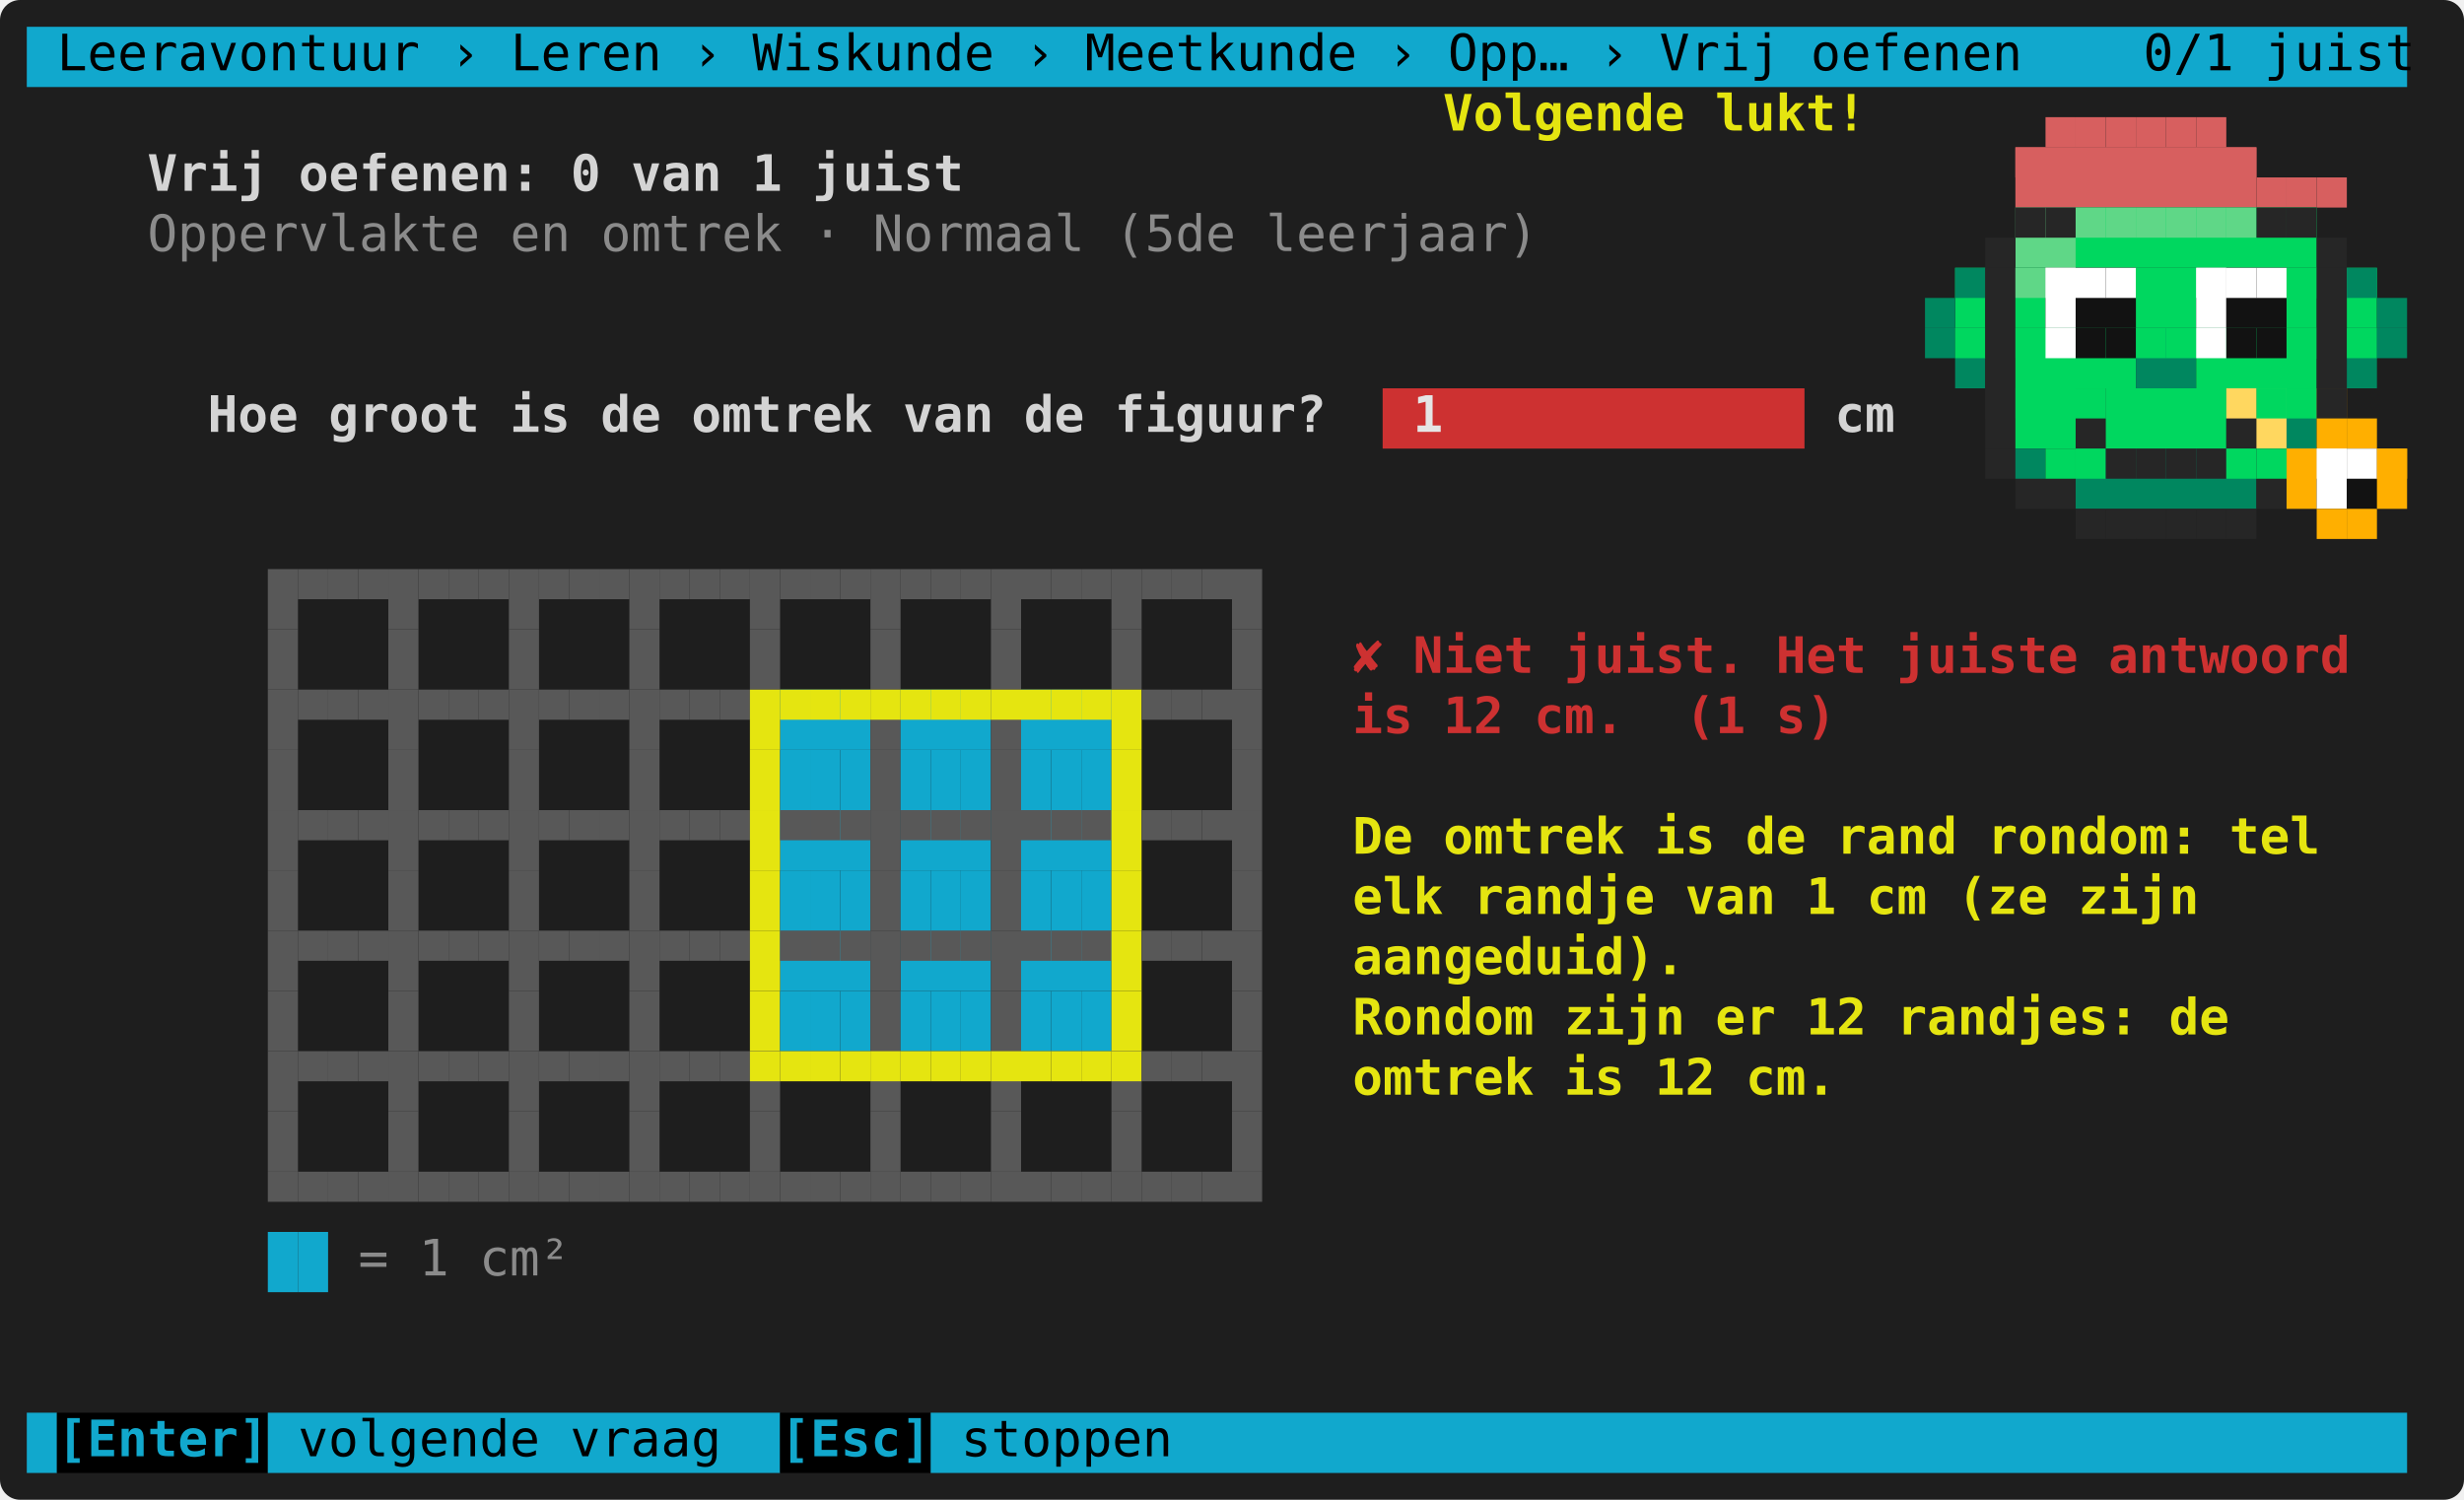
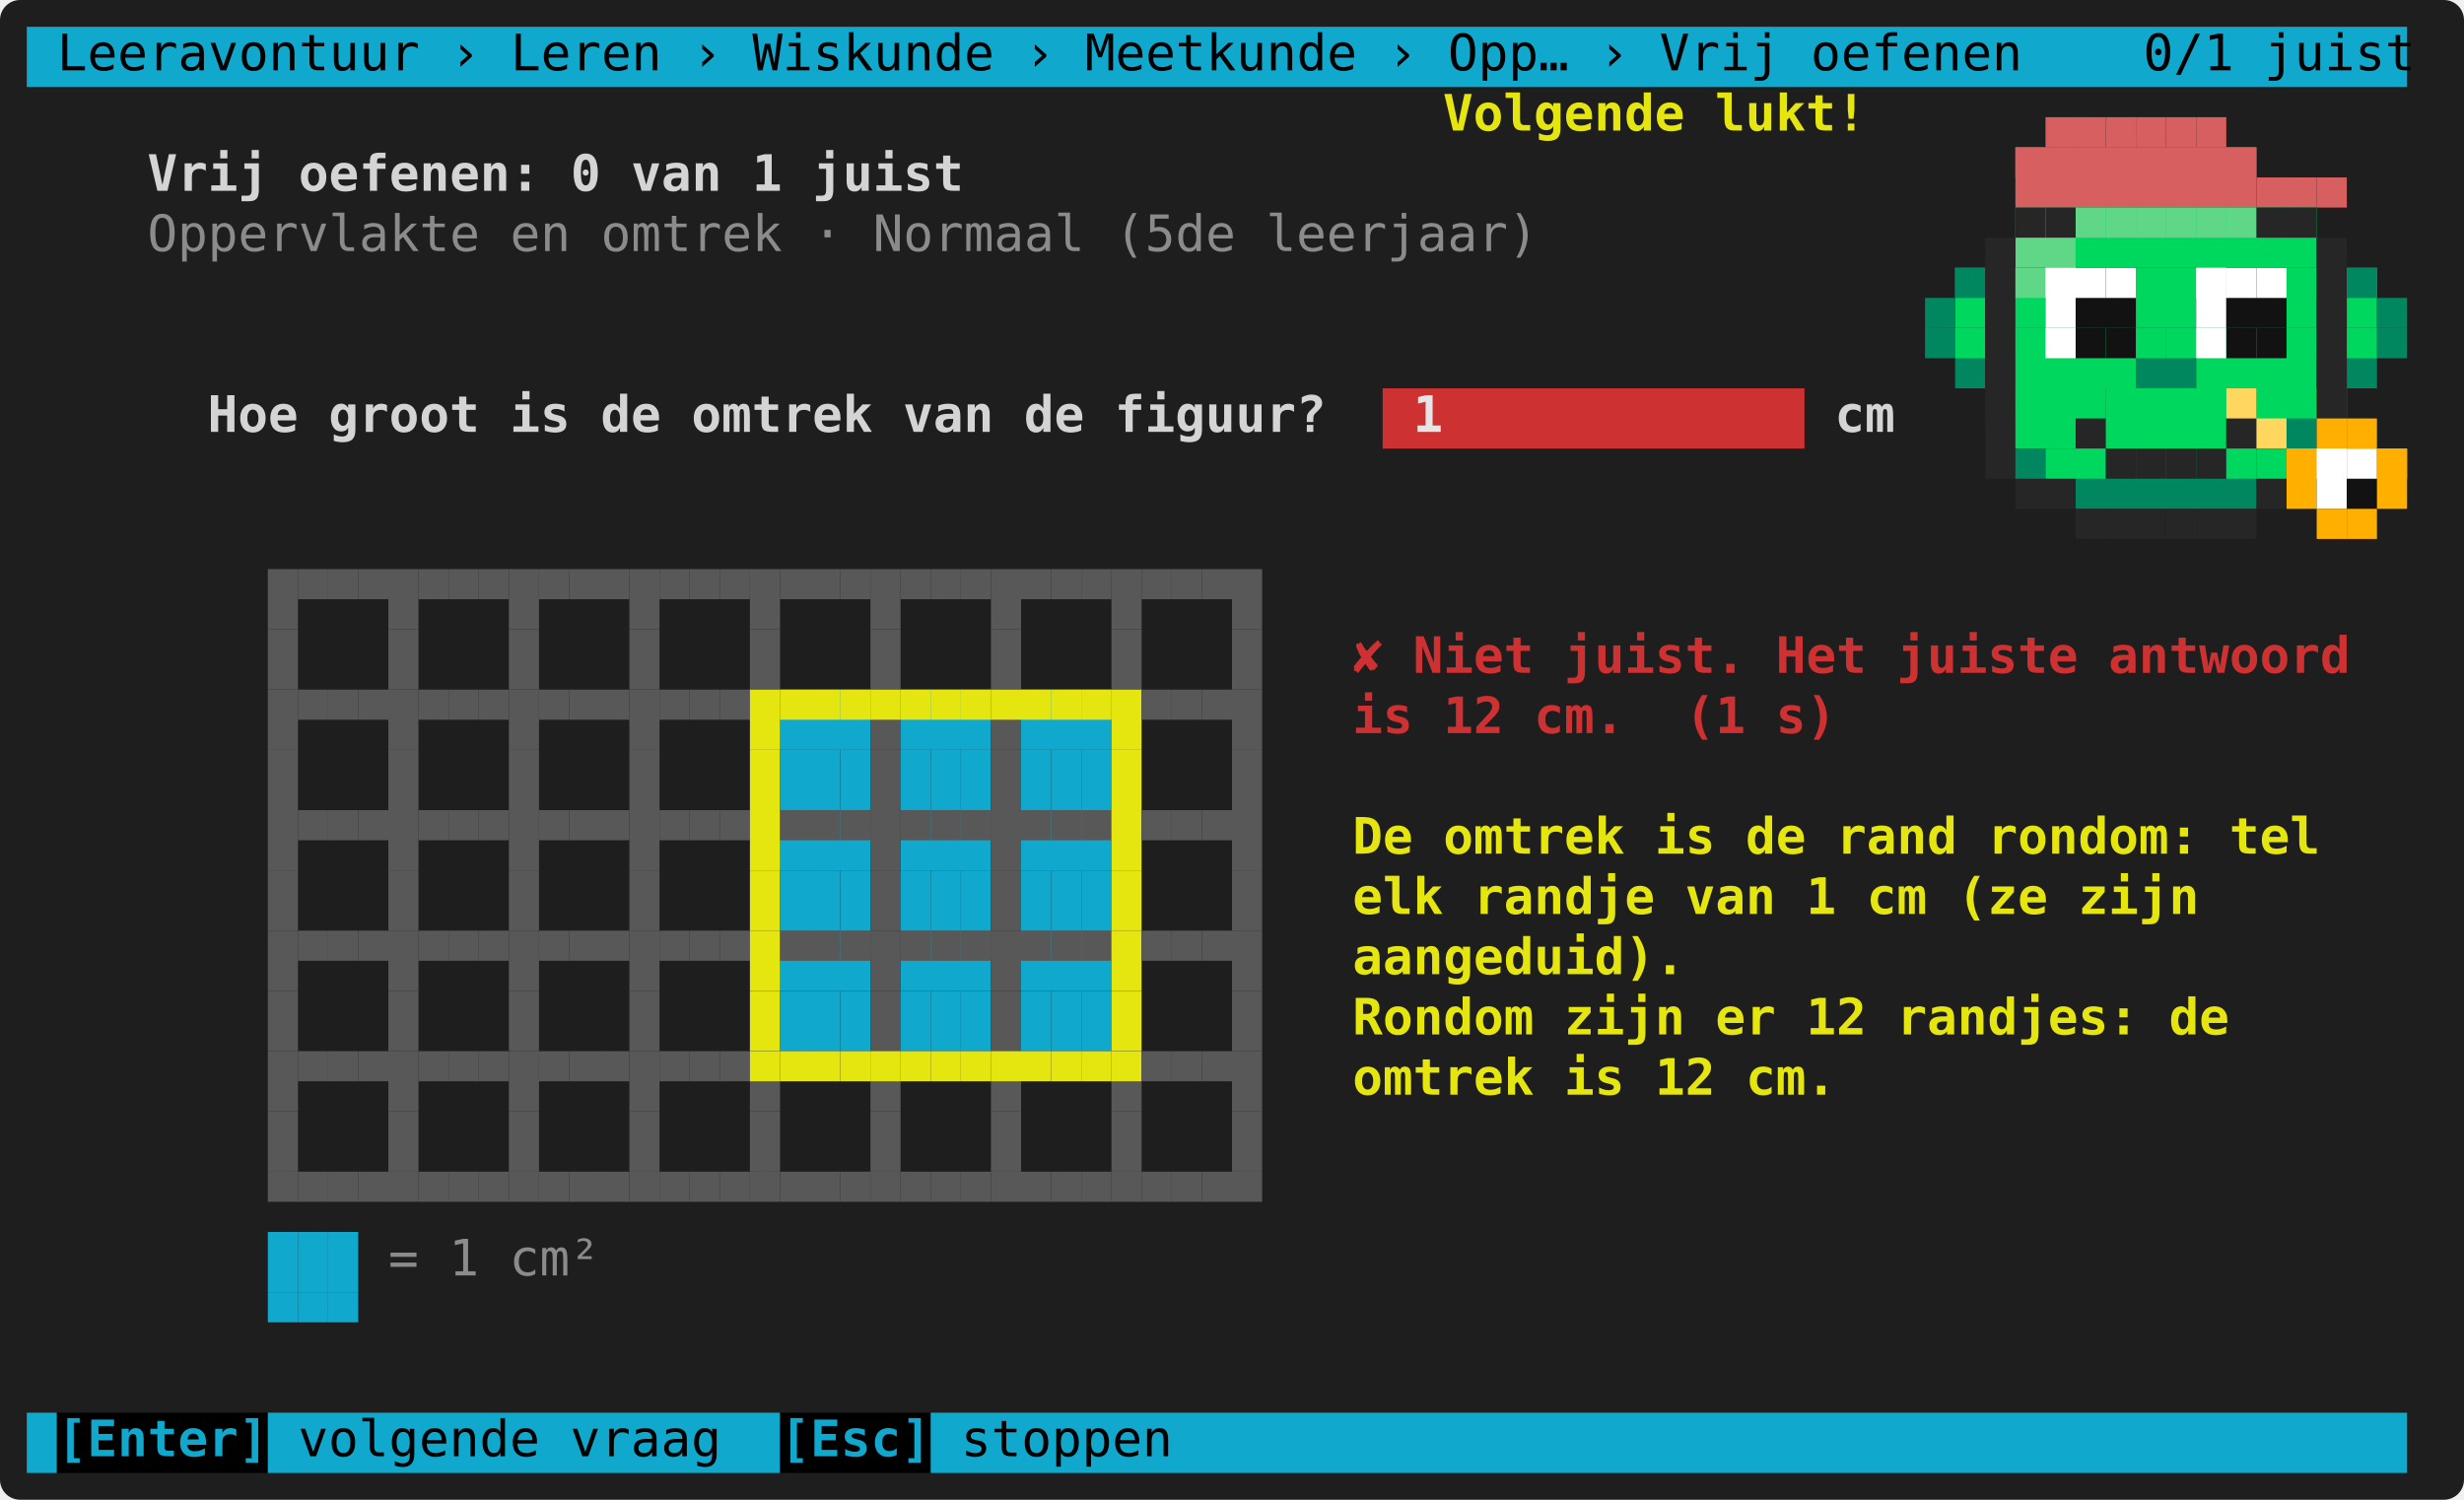
<svg xmlns="http://www.w3.org/2000/svg" width="736" height="448" viewBox="0 0 736 448" role="img" aria-label="Na het nakijken: de omtrek aangeduid">
  <rect width="736" height="448" rx="6" fill="#1e1e1e" />
  <g font-family="DejaVu Sans Mono, Menlo, Consolas, monospace" font-size="15">
    <rect x="8" y="8" width="711" height="18" fill="#11a8cd" />
    <text x="8" y="21" textLength="711" lengthAdjust="spacingAndGlyphs" xml:space="preserve" fill="#000000"> Leeravontuur › Leren › Wiskunde › Meetkunde › Opp… › Vrij oefenen    0/1 juist</text>
    <rect x="611" y="35" width="9" height="9" fill="#d75f5f" />
    <rect x="620" y="35" width="9" height="9" fill="#d75f5f" />
    <rect x="629" y="35" width="9" height="9" fill="#d75f5f" />
    <rect x="638" y="35" width="9" height="9" fill="#d75f5f" />
    <rect x="647" y="35" width="9" height="9" fill="#d75f5f" />
    <rect x="656" y="35" width="9" height="9" fill="#d75f5f" />
    <text x="431" y="39" textLength="126" lengthAdjust="spacingAndGlyphs" xml:space="preserve" fill="#e5e510" font-weight="bold">Volgende lukt!</text>
    <rect x="602" y="44" width="72" height="18" fill="#d75f5f" />
    <rect x="602" y="44" width="9" height="9" fill="#d75f5f" />
    <rect x="611" y="44" width="9" height="9" fill="#d75f5f" />
    <rect x="620" y="44" width="9" height="9" fill="#d75f5f" />
    <rect x="629" y="44" width="9" height="9" fill="#d75f5f" />
    <rect x="638" y="44" width="9" height="9" fill="#d75f5f" />
    <rect x="647" y="44" width="9" height="9" fill="#d75f5f" />
    <rect x="656" y="44" width="9" height="9" fill="#d75f5f" />
    <rect x="665" y="44" width="9" height="9" fill="#d75f5f" />
    <rect x="674" y="53" width="9" height="9" fill="#d75f5f" />
    <rect x="683" y="53" width="9" height="9" fill="#d75f5f" />
    <rect x="692" y="53" width="9" height="9" fill="#d75f5f" />
    <text x="44" y="57" textLength="243" lengthAdjust="spacingAndGlyphs" xml:space="preserve" fill="#d4d4d4" font-weight="bold">Vrij oefenen: 0 van 1 juist</text>
    <rect x="602" y="62" width="18" height="18" fill="#5fd787" />
    <rect x="620" y="62" width="72" height="18" fill="#00d75f" />
    <rect x="593" y="71" width="9" height="9" fill="#262626" />
    <rect x="602" y="62" width="9" height="9" fill="#262626" />
    <rect x="611" y="62" width="9" height="9" fill="#262626" />
    <rect x="620" y="62" width="9" height="9" fill="#5fd787" />
    <rect x="629" y="62" width="9" height="9" fill="#5fd787" />
    <rect x="638" y="62" width="9" height="9" fill="#5fd787" />
    <rect x="647" y="62" width="9" height="9" fill="#5fd787" />
    <rect x="656" y="62" width="9" height="9" fill="#5fd787" />
    <rect x="665" y="62" width="9" height="9" fill="#5fd787" />
    <rect x="674" y="62" width="9" height="9" fill="#262626" />
    <rect x="683" y="62" width="9" height="9" fill="#262626" />
    <rect x="692" y="71" width="9" height="9" fill="#262626" />
    <text x="44" y="75" textLength="414" lengthAdjust="spacingAndGlyphs" xml:space="preserve" fill="#d4d4d4" opacity="0.6">Oppervlakte en omtrek · Normaal (5de leerjaar)</text>
    <rect x="584" y="80" width="9" height="18" fill="#00d75f" />
    <rect x="593" y="80" width="9" height="18" fill="#262626" />
    <rect x="602" y="80" width="9" height="18" fill="#00d75f" />
    <rect x="611" y="80" width="9" height="18" fill="#ffffff" />
    <rect x="620" y="80" width="18" height="18" fill="#121212" />
    <rect x="638" y="80" width="18" height="18" fill="#00d75f" />
    <rect x="656" y="80" width="9" height="18" fill="#ffffff" />
    <rect x="665" y="80" width="18" height="18" fill="#121212" />
    <rect x="683" y="80" width="9" height="18" fill="#00d75f" />
    <rect x="692" y="80" width="9" height="18" fill="#262626" />
    <rect x="701" y="80" width="9" height="18" fill="#00d75f" />
    <rect x="575" y="89" width="9" height="9" fill="#00875f" />
    <rect x="584" y="80" width="9" height="9" fill="#00875f" />
    <rect x="593" y="80" width="9" height="9" fill="#262626" />
    <rect x="602" y="80" width="9" height="9" fill="#5fd787" />
    <rect x="611" y="80" width="9" height="9" fill="#ffffff" />
    <rect x="620" y="80" width="9" height="9" fill="#ffffff" />
    <rect x="629" y="80" width="9" height="9" fill="#ffffff" />
    <rect x="638" y="80" width="9" height="9" fill="#00d75f" />
    <rect x="647" y="80" width="9" height="9" fill="#00d75f" />
    <rect x="656" y="80" width="9" height="9" fill="#ffffff" />
    <rect x="665" y="80" width="9" height="9" fill="#ffffff" />
    <rect x="674" y="80" width="9" height="9" fill="#ffffff" />
    <rect x="683" y="80" width="9" height="9" fill="#00d75f" />
    <rect x="692" y="80" width="9" height="9" fill="#262626" />
    <rect x="701" y="80" width="9" height="9" fill="#00875f" />
    <rect x="710" y="89" width="9" height="9" fill="#00875f" />
    <rect x="584" y="98" width="9" height="18" fill="#00875f" />
    <rect x="593" y="98" width="9" height="18" fill="#262626" />
    <rect x="602" y="98" width="36" height="18" fill="#00d75f" />
    <rect x="638" y="98" width="18" height="18" fill="#00875f" />
    <rect x="656" y="98" width="36" height="18" fill="#00d75f" />
    <rect x="692" y="98" width="9" height="18" fill="#262626" />
    <rect x="701" y="98" width="9" height="18" fill="#00875f" />
    <rect x="575" y="98" width="9" height="9" fill="#00875f" />
    <rect x="584" y="98" width="9" height="9" fill="#00d75f" />
    <rect x="593" y="98" width="9" height="9" fill="#262626" />
    <rect x="602" y="98" width="9" height="9" fill="#00d75f" />
    <rect x="611" y="98" width="9" height="9" fill="#ffffff" />
    <rect x="620" y="98" width="9" height="9" fill="#121212" />
    <rect x="629" y="98" width="9" height="9" fill="#121212" />
    <rect x="638" y="98" width="9" height="9" fill="#00d75f" />
    <rect x="647" y="98" width="9" height="9" fill="#00d75f" />
    <rect x="656" y="98" width="9" height="9" fill="#ffffff" />
    <rect x="665" y="98" width="9" height="9" fill="#121212" />
    <rect x="674" y="98" width="9" height="9" fill="#121212" />
    <rect x="683" y="98" width="9" height="9" fill="#00d75f" />
    <rect x="692" y="98" width="9" height="9" fill="#262626" />
    <rect x="701" y="98" width="9" height="9" fill="#00d75f" />
    <rect x="710" y="98" width="9" height="9" fill="#00875f" />
    <rect x="413" y="116" width="126" height="18" fill="#cd3131" />
    <rect x="593" y="116" width="9" height="18" fill="#262626" />
    <rect x="602" y="116" width="18" height="18" fill="#00d75f" />
    <rect x="620" y="116" width="9" height="18" fill="#262626" />
    <rect x="629" y="116" width="36" height="18" fill="#00d75f" />
    <rect x="665" y="116" width="9" height="18" fill="#262626" />
    <rect x="674" y="116" width="9" height="18" fill="#ffd75f" />
    <rect x="683" y="116" width="9" height="18" fill="#00875f" />
    <rect x="692" y="116" width="9" height="18" fill="#ffaf00" />
    <rect x="593" y="116" width="9" height="9" fill="#262626" />
    <rect x="602" y="116" width="9" height="9" fill="#00d75f" />
    <rect x="611" y="116" width="9" height="9" fill="#00d75f" />
    <rect x="620" y="116" width="9" height="9" fill="#00d75f" />
    <rect x="629" y="116" width="9" height="9" fill="#00d75f" />
    <rect x="638" y="116" width="9" height="9" fill="#00d75f" />
    <rect x="647" y="116" width="9" height="9" fill="#00d75f" />
    <rect x="656" y="116" width="9" height="9" fill="#00d75f" />
    <rect x="665" y="116" width="9" height="9" fill="#ffd75f" />
    <rect x="674" y="116" width="9" height="9" fill="#00d75f" />
    <rect x="683" y="116" width="9" height="9" fill="#00d75f" />
    <rect x="692" y="116" width="9" height="9" fill="#262626" />
    <rect x="701" y="125" width="9" height="9" fill="#ffaf00" />
    <text x="62" y="129" textLength="351" lengthAdjust="spacingAndGlyphs" xml:space="preserve" fill="#d4d4d4" font-weight="bold">Hoe groot is de omtrek van de figuur?  </text>
    <text x="413" y="129" textLength="126" lengthAdjust="spacingAndGlyphs" xml:space="preserve" fill="#e5e5e5" font-weight="bold"> 1            </text>
    <text x="548" y="129" textLength="18" lengthAdjust="spacingAndGlyphs" xml:space="preserve" fill="#d4d4d4" font-weight="bold">cm</text>
    <rect x="602" y="134" width="18" height="18" fill="#262626" />
    <rect x="620" y="134" width="54" height="18" fill="#00875f" />
    <rect x="674" y="134" width="9" height="18" fill="#262626" />
    <rect x="683" y="134" width="9" height="18" fill="#ffaf00" />
    <rect x="692" y="134" width="9" height="18" fill="#ffffff" />
    <rect x="701" y="134" width="9" height="18" fill="#121212" />
    <rect x="710" y="134" width="9" height="18" fill="#ffaf00" />
    <rect x="593" y="134" width="9" height="9" fill="#262626" />
    <rect x="602" y="134" width="9" height="9" fill="#00875f" />
    <rect x="611" y="134" width="9" height="9" fill="#00d75f" />
    <rect x="620" y="134" width="9" height="9" fill="#00d75f" />
    <rect x="629" y="134" width="9" height="9" fill="#262626" />
    <rect x="638" y="134" width="9" height="9" fill="#262626" />
    <rect x="647" y="134" width="9" height="9" fill="#262626" />
    <rect x="656" y="134" width="9" height="9" fill="#262626" />
    <rect x="665" y="134" width="9" height="9" fill="#00d75f" />
    <rect x="674" y="134" width="9" height="9" fill="#00d75f" />
    <rect x="683" y="134" width="9" height="9" fill="#ffaf00" />
    <rect x="692" y="134" width="9" height="9" fill="#ffffff" />
    <rect x="701" y="134" width="9" height="9" fill="#ffffff" />
    <rect x="710" y="134" width="9" height="9" fill="#ffaf00" />
    <rect x="620" y="152" width="9" height="9" fill="#262626" />
    <rect x="629" y="152" width="9" height="9" fill="#262626" />
    <rect x="638" y="152" width="9" height="9" fill="#262626" />
    <rect x="647" y="152" width="9" height="9" fill="#262626" />
    <rect x="656" y="152" width="9" height="9" fill="#262626" />
    <rect x="665" y="152" width="9" height="9" fill="#262626" />
    <rect x="692" y="152" width="9" height="9" fill="#ffaf00" />
    <rect x="701" y="152" width="9" height="9" fill="#ffaf00" />
    <rect x="80" y="170" width="9" height="18" fill="#585858" />
    <rect x="89" y="170" width="9" height="9" fill="#585858" />
    <rect x="98" y="170" width="9" height="9" fill="#585858" />
    <rect x="107" y="170" width="9" height="9" fill="#585858" />
    <rect x="116" y="170" width="9" height="18" fill="#585858" />
    <rect x="125" y="170" width="9" height="9" fill="#585858" />
    <rect x="134" y="170" width="9" height="9" fill="#585858" />
    <rect x="143" y="170" width="9" height="9" fill="#585858" />
    <rect x="152" y="170" width="9" height="18" fill="#585858" />
    <rect x="161" y="170" width="9" height="9" fill="#585858" />
    <rect x="170" y="170" width="9" height="9" fill="#585858" />
    <rect x="179" y="170" width="9" height="9" fill="#585858" />
    <rect x="188" y="170" width="9" height="18" fill="#585858" />
    <rect x="197" y="170" width="9" height="9" fill="#585858" />
    <rect x="206" y="170" width="9" height="9" fill="#585858" />
    <rect x="215" y="170" width="9" height="9" fill="#585858" />
    <rect x="224" y="170" width="9" height="18" fill="#585858" />
    <rect x="233" y="170" width="9" height="9" fill="#585858" />
    <rect x="242" y="170" width="9" height="9" fill="#585858" />
    <rect x="251" y="170" width="9" height="9" fill="#585858" />
    <rect x="260" y="170" width="9" height="18" fill="#585858" />
    <rect x="269" y="170" width="9" height="9" fill="#585858" />
    <rect x="278" y="170" width="9" height="9" fill="#585858" />
    <rect x="287" y="170" width="9" height="9" fill="#585858" />
    <rect x="296" y="170" width="9" height="18" fill="#585858" />
    <rect x="305" y="170" width="9" height="9" fill="#585858" />
    <rect x="314" y="170" width="9" height="9" fill="#585858" />
    <rect x="323" y="170" width="9" height="9" fill="#585858" />
    <rect x="332" y="170" width="9" height="18" fill="#585858" />
    <rect x="341" y="170" width="9" height="9" fill="#585858" />
    <rect x="350" y="170" width="9" height="9" fill="#585858" />
    <rect x="359" y="170" width="9" height="9" fill="#585858" />
    <rect x="368" y="170" width="9" height="18" fill="#585858" />
    <rect x="80" y="188" width="9" height="18" fill="#585858" />
    <rect x="116" y="188" width="9" height="18" fill="#585858" />
    <rect x="152" y="188" width="9" height="18" fill="#585858" />
    <rect x="188" y="188" width="9" height="18" fill="#585858" />
    <rect x="224" y="188" width="9" height="18" fill="#585858" />
    <rect x="260" y="188" width="9" height="18" fill="#585858" />
    <rect x="296" y="188" width="9" height="18" fill="#585858" />
    <rect x="332" y="188" width="9" height="18" fill="#585858" />
    <rect x="368" y="188" width="9" height="18" fill="#585858" />
    <text x="404" y="201" textLength="297" lengthAdjust="spacingAndGlyphs" xml:space="preserve" fill="#cd3131" font-weight="bold">✘ Niet juist. Het juiste antwoord</text>
    <rect x="233" y="206" width="27" height="18" fill="#11a8cd" />
    <rect x="260" y="206" width="9" height="18" fill="#585858" />
    <rect x="269" y="206" width="27" height="18" fill="#11a8cd" />
    <rect x="296" y="206" width="9" height="18" fill="#585858" />
    <rect x="305" y="206" width="27" height="18" fill="#11a8cd" />
    <rect x="80" y="206" width="9" height="18" fill="#585858" />
    <rect x="89" y="206" width="9" height="9" fill="#585858" />
    <rect x="98" y="206" width="9" height="9" fill="#585858" />
    <rect x="107" y="206" width="9" height="9" fill="#585858" />
    <rect x="116" y="206" width="9" height="18" fill="#585858" />
    <rect x="125" y="206" width="9" height="9" fill="#585858" />
    <rect x="134" y="206" width="9" height="9" fill="#585858" />
    <rect x="143" y="206" width="9" height="9" fill="#585858" />
    <rect x="152" y="206" width="9" height="18" fill="#585858" />
    <rect x="161" y="206" width="9" height="9" fill="#585858" />
    <rect x="170" y="206" width="9" height="9" fill="#585858" />
    <rect x="179" y="206" width="9" height="9" fill="#585858" />
    <rect x="188" y="206" width="9" height="18" fill="#585858" />
    <rect x="197" y="206" width="9" height="9" fill="#585858" />
    <rect x="206" y="206" width="9" height="9" fill="#585858" />
    <rect x="215" y="206" width="9" height="9" fill="#585858" />
    <rect x="224" y="206" width="9" height="18" fill="#e5e510" />
    <rect x="233" y="206" width="9" height="9" fill="#e5e510" />
    <rect x="242" y="206" width="9" height="9" fill="#e5e510" />
    <rect x="251" y="206" width="9" height="9" fill="#e5e510" />
    <rect x="260" y="206" width="9" height="9" fill="#e5e510" />
    <rect x="269" y="206" width="9" height="9" fill="#e5e510" />
    <rect x="278" y="206" width="9" height="9" fill="#e5e510" />
    <rect x="287" y="206" width="9" height="9" fill="#e5e510" />
    <rect x="296" y="206" width="9" height="9" fill="#e5e510" />
    <rect x="305" y="206" width="9" height="9" fill="#e5e510" />
    <rect x="314" y="206" width="9" height="9" fill="#e5e510" />
    <rect x="323" y="206" width="9" height="9" fill="#e5e510" />
    <rect x="332" y="206" width="9" height="18" fill="#e5e510" />
    <rect x="341" y="206" width="9" height="9" fill="#585858" />
    <rect x="350" y="206" width="9" height="9" fill="#585858" />
    <rect x="359" y="206" width="9" height="9" fill="#585858" />
    <rect x="368" y="206" width="9" height="18" fill="#585858" />
    <text x="404" y="219" textLength="144" lengthAdjust="spacingAndGlyphs" xml:space="preserve" fill="#cd3131" font-weight="bold">is 12 cm.  (1 s)</text>
    <rect x="80" y="224" width="9" height="18" fill="#585858" />
    <rect x="116" y="224" width="9" height="18" fill="#585858" />
    <rect x="152" y="224" width="9" height="18" fill="#585858" />
    <rect x="188" y="224" width="9" height="18" fill="#585858" />
    <rect x="224" y="224" width="9" height="18" fill="#e5e510" />
    <rect x="233" y="224" width="9" height="18" fill="#11a8cd" />
    <rect x="242" y="224" width="9" height="18" fill="#11a8cd" />
    <rect x="251" y="224" width="9" height="18" fill="#11a8cd" />
    <rect x="260" y="224" width="9" height="18" fill="#585858" />
    <rect x="269" y="224" width="9" height="18" fill="#11a8cd" />
    <rect x="278" y="224" width="9" height="18" fill="#11a8cd" />
    <rect x="287" y="224" width="9" height="18" fill="#11a8cd" />
    <rect x="296" y="224" width="9" height="18" fill="#585858" />
    <rect x="305" y="224" width="9" height="18" fill="#11a8cd" />
    <rect x="314" y="224" width="9" height="18" fill="#11a8cd" />
    <rect x="323" y="224" width="9" height="18" fill="#11a8cd" />
    <rect x="332" y="224" width="9" height="18" fill="#e5e510" />
    <rect x="368" y="224" width="9" height="18" fill="#585858" />
    <rect x="233" y="242" width="27" height="18" fill="#11a8cd" />
    <rect x="269" y="242" width="27" height="18" fill="#11a8cd" />
    <rect x="305" y="242" width="27" height="18" fill="#11a8cd" />
    <rect x="80" y="242" width="9" height="18" fill="#585858" />
    <rect x="89" y="242" width="9" height="9" fill="#585858" />
    <rect x="98" y="242" width="9" height="9" fill="#585858" />
    <rect x="107" y="242" width="9" height="9" fill="#585858" />
    <rect x="116" y="242" width="9" height="18" fill="#585858" />
    <rect x="125" y="242" width="9" height="9" fill="#585858" />
    <rect x="134" y="242" width="9" height="9" fill="#585858" />
    <rect x="143" y="242" width="9" height="9" fill="#585858" />
    <rect x="152" y="242" width="9" height="18" fill="#585858" />
    <rect x="161" y="242" width="9" height="9" fill="#585858" />
    <rect x="170" y="242" width="9" height="9" fill="#585858" />
    <rect x="179" y="242" width="9" height="9" fill="#585858" />
    <rect x="188" y="242" width="9" height="18" fill="#585858" />
    <rect x="197" y="242" width="9" height="9" fill="#585858" />
    <rect x="206" y="242" width="9" height="9" fill="#585858" />
    <rect x="215" y="242" width="9" height="9" fill="#585858" />
    <rect x="224" y="242" width="9" height="18" fill="#e5e510" />
    <rect x="233" y="242" width="9" height="9" fill="#585858" />
    <rect x="242" y="242" width="9" height="9" fill="#585858" />
    <rect x="251" y="242" width="9" height="9" fill="#585858" />
    <rect x="260" y="242" width="9" height="18" fill="#585858" />
    <rect x="269" y="242" width="9" height="9" fill="#585858" />
    <rect x="278" y="242" width="9" height="9" fill="#585858" />
    <rect x="287" y="242" width="9" height="9" fill="#585858" />
    <rect x="296" y="242" width="9" height="18" fill="#585858" />
    <rect x="305" y="242" width="9" height="9" fill="#585858" />
    <rect x="314" y="242" width="9" height="9" fill="#585858" />
    <rect x="323" y="242" width="9" height="9" fill="#585858" />
    <rect x="332" y="242" width="9" height="18" fill="#e5e510" />
    <rect x="341" y="242" width="9" height="9" fill="#585858" />
    <rect x="350" y="242" width="9" height="9" fill="#585858" />
    <rect x="359" y="242" width="9" height="9" fill="#585858" />
    <rect x="368" y="242" width="9" height="18" fill="#585858" />
    <text x="404" y="255" textLength="288" lengthAdjust="spacingAndGlyphs" xml:space="preserve" fill="#e5e510" font-weight="bold">De omtrek is de rand rondom: tel</text>
    <rect x="80" y="260" width="9" height="18" fill="#585858" />
    <rect x="116" y="260" width="9" height="18" fill="#585858" />
    <rect x="152" y="260" width="9" height="18" fill="#585858" />
    <rect x="188" y="260" width="9" height="18" fill="#585858" />
    <rect x="224" y="260" width="9" height="18" fill="#e5e510" />
    <rect x="233" y="260" width="9" height="18" fill="#11a8cd" />
    <rect x="242" y="260" width="9" height="18" fill="#11a8cd" />
    <rect x="251" y="260" width="9" height="18" fill="#11a8cd" />
    <rect x="260" y="260" width="9" height="18" fill="#585858" />
    <rect x="269" y="260" width="9" height="18" fill="#11a8cd" />
    <rect x="278" y="260" width="9" height="18" fill="#11a8cd" />
    <rect x="287" y="260" width="9" height="18" fill="#11a8cd" />
    <rect x="296" y="260" width="9" height="18" fill="#585858" />
    <rect x="305" y="260" width="9" height="18" fill="#11a8cd" />
    <rect x="314" y="260" width="9" height="18" fill="#11a8cd" />
    <rect x="323" y="260" width="9" height="18" fill="#11a8cd" />
    <rect x="332" y="260" width="9" height="18" fill="#e5e510" />
    <rect x="368" y="260" width="9" height="18" fill="#585858" />
    <text x="404" y="273" textLength="252" lengthAdjust="spacingAndGlyphs" xml:space="preserve" fill="#e5e510" font-weight="bold">elk randje van 1 cm (ze zijn</text>
    <rect x="233" y="278" width="27" height="18" fill="#11a8cd" />
    <rect x="269" y="278" width="27" height="18" fill="#11a8cd" />
    <rect x="305" y="278" width="27" height="18" fill="#11a8cd" />
    <rect x="80" y="278" width="9" height="18" fill="#585858" />
    <rect x="89" y="278" width="9" height="9" fill="#585858" />
    <rect x="98" y="278" width="9" height="9" fill="#585858" />
    <rect x="107" y="278" width="9" height="9" fill="#585858" />
    <rect x="116" y="278" width="9" height="18" fill="#585858" />
    <rect x="125" y="278" width="9" height="9" fill="#585858" />
    <rect x="134" y="278" width="9" height="9" fill="#585858" />
    <rect x="143" y="278" width="9" height="9" fill="#585858" />
    <rect x="152" y="278" width="9" height="18" fill="#585858" />
    <rect x="161" y="278" width="9" height="9" fill="#585858" />
    <rect x="170" y="278" width="9" height="9" fill="#585858" />
    <rect x="179" y="278" width="9" height="9" fill="#585858" />
    <rect x="188" y="278" width="9" height="18" fill="#585858" />
    <rect x="197" y="278" width="9" height="9" fill="#585858" />
    <rect x="206" y="278" width="9" height="9" fill="#585858" />
    <rect x="215" y="278" width="9" height="9" fill="#585858" />
    <rect x="224" y="278" width="9" height="18" fill="#e5e510" />
    <rect x="233" y="278" width="9" height="9" fill="#585858" />
    <rect x="242" y="278" width="9" height="9" fill="#585858" />
    <rect x="251" y="278" width="9" height="9" fill="#585858" />
    <rect x="260" y="278" width="9" height="18" fill="#585858" />
    <rect x="269" y="278" width="9" height="9" fill="#585858" />
    <rect x="278" y="278" width="9" height="9" fill="#585858" />
    <rect x="287" y="278" width="9" height="9" fill="#585858" />
    <rect x="296" y="278" width="9" height="18" fill="#585858" />
    <rect x="305" y="278" width="9" height="9" fill="#585858" />
    <rect x="314" y="278" width="9" height="9" fill="#585858" />
    <rect x="323" y="278" width="9" height="9" fill="#585858" />
    <rect x="332" y="278" width="9" height="18" fill="#e5e510" />
    <rect x="341" y="278" width="9" height="9" fill="#585858" />
    <rect x="350" y="278" width="9" height="9" fill="#585858" />
    <rect x="359" y="278" width="9" height="9" fill="#585858" />
    <rect x="368" y="278" width="9" height="18" fill="#585858" />
    <text x="404" y="291" textLength="99" lengthAdjust="spacingAndGlyphs" xml:space="preserve" fill="#e5e510" font-weight="bold">aangeduid).</text>
    <rect x="80" y="296" width="9" height="18" fill="#585858" />
    <rect x="116" y="296" width="9" height="18" fill="#585858" />
    <rect x="152" y="296" width="9" height="18" fill="#585858" />
    <rect x="188" y="296" width="9" height="18" fill="#585858" />
    <rect x="224" y="296" width="9" height="18" fill="#e5e510" />
    <rect x="233" y="296" width="9" height="18" fill="#11a8cd" />
    <rect x="242" y="296" width="9" height="18" fill="#11a8cd" />
    <rect x="251" y="296" width="9" height="18" fill="#11a8cd" />
    <rect x="260" y="296" width="9" height="18" fill="#585858" />
    <rect x="269" y="296" width="9" height="18" fill="#11a8cd" />
    <rect x="278" y="296" width="9" height="18" fill="#11a8cd" />
    <rect x="287" y="296" width="9" height="18" fill="#11a8cd" />
    <rect x="296" y="296" width="9" height="18" fill="#585858" />
    <rect x="305" y="296" width="9" height="18" fill="#11a8cd" />
    <rect x="314" y="296" width="9" height="18" fill="#11a8cd" />
    <rect x="323" y="296" width="9" height="18" fill="#11a8cd" />
    <rect x="332" y="296" width="9" height="18" fill="#e5e510" />
    <rect x="368" y="296" width="9" height="18" fill="#585858" />
    <text x="404" y="309" textLength="261" lengthAdjust="spacingAndGlyphs" xml:space="preserve" fill="#e5e510" font-weight="bold">Rondom zijn er 12 randjes: de</text>
    <rect x="224" y="314" width="9" height="18" fill="#585858" />
    <rect x="260" y="314" width="9" height="18" fill="#585858" />
    <rect x="296" y="314" width="9" height="18" fill="#585858" />
    <rect x="332" y="314" width="9" height="18" fill="#585858" />
    <rect x="80" y="314" width="9" height="18" fill="#585858" />
    <rect x="89" y="314" width="9" height="9" fill="#585858" />
    <rect x="98" y="314" width="9" height="9" fill="#585858" />
    <rect x="107" y="314" width="9" height="9" fill="#585858" />
    <rect x="116" y="314" width="9" height="18" fill="#585858" />
    <rect x="125" y="314" width="9" height="9" fill="#585858" />
    <rect x="134" y="314" width="9" height="9" fill="#585858" />
    <rect x="143" y="314" width="9" height="9" fill="#585858" />
    <rect x="152" y="314" width="9" height="18" fill="#585858" />
    <rect x="161" y="314" width="9" height="9" fill="#585858" />
    <rect x="170" y="314" width="9" height="9" fill="#585858" />
    <rect x="179" y="314" width="9" height="9" fill="#585858" />
    <rect x="188" y="314" width="9" height="18" fill="#585858" />
    <rect x="197" y="314" width="9" height="9" fill="#585858" />
    <rect x="206" y="314" width="9" height="9" fill="#585858" />
    <rect x="215" y="314" width="9" height="9" fill="#585858" />
    <rect x="224" y="314" width="9" height="9" fill="#e5e510" />
    <rect x="233" y="314" width="9" height="9" fill="#e5e510" />
    <rect x="242" y="314" width="9" height="9" fill="#e5e510" />
    <rect x="251" y="314" width="9" height="9" fill="#e5e510" />
    <rect x="260" y="314" width="9" height="9" fill="#e5e510" />
    <rect x="269" y="314" width="9" height="9" fill="#e5e510" />
    <rect x="278" y="314" width="9" height="9" fill="#e5e510" />
    <rect x="287" y="314" width="9" height="9" fill="#e5e510" />
    <rect x="296" y="314" width="9" height="9" fill="#e5e510" />
    <rect x="305" y="314" width="9" height="9" fill="#e5e510" />
    <rect x="314" y="314" width="9" height="9" fill="#e5e510" />
    <rect x="323" y="314" width="9" height="9" fill="#e5e510" />
    <rect x="332" y="314" width="9" height="9" fill="#e5e510" />
    <rect x="341" y="314" width="9" height="9" fill="#585858" />
    <rect x="350" y="314" width="9" height="9" fill="#585858" />
    <rect x="359" y="314" width="9" height="9" fill="#585858" />
    <rect x="368" y="314" width="9" height="18" fill="#585858" />
    <text x="404" y="327" textLength="144" lengthAdjust="spacingAndGlyphs" xml:space="preserve" fill="#e5e510" font-weight="bold">omtrek is 12 cm.</text>
    <rect x="80" y="332" width="9" height="18" fill="#585858" />
    <rect x="116" y="332" width="9" height="18" fill="#585858" />
    <rect x="152" y="332" width="9" height="18" fill="#585858" />
    <rect x="188" y="332" width="9" height="18" fill="#585858" />
    <rect x="224" y="332" width="9" height="18" fill="#585858" />
    <rect x="260" y="332" width="9" height="18" fill="#585858" />
    <rect x="296" y="332" width="9" height="18" fill="#585858" />
    <rect x="332" y="332" width="9" height="18" fill="#585858" />
    <rect x="368" y="332" width="9" height="18" fill="#585858" />
    <rect x="80" y="350" width="9" height="9" fill="#585858" />
    <rect x="89" y="350" width="9" height="9" fill="#585858" />
    <rect x="98" y="350" width="9" height="9" fill="#585858" />
    <rect x="107" y="350" width="9" height="9" fill="#585858" />
    <rect x="116" y="350" width="9" height="9" fill="#585858" />
    <rect x="125" y="350" width="9" height="9" fill="#585858" />
    <rect x="134" y="350" width="9" height="9" fill="#585858" />
    <rect x="143" y="350" width="9" height="9" fill="#585858" />
    <rect x="152" y="350" width="9" height="9" fill="#585858" />
    <rect x="161" y="350" width="9" height="9" fill="#585858" />
    <rect x="170" y="350" width="9" height="9" fill="#585858" />
    <rect x="179" y="350" width="9" height="9" fill="#585858" />
    <rect x="188" y="350" width="9" height="9" fill="#585858" />
    <rect x="197" y="350" width="9" height="9" fill="#585858" />
    <rect x="206" y="350" width="9" height="9" fill="#585858" />
    <rect x="215" y="350" width="9" height="9" fill="#585858" />
    <rect x="224" y="350" width="9" height="9" fill="#585858" />
    <rect x="233" y="350" width="9" height="9" fill="#585858" />
    <rect x="242" y="350" width="9" height="9" fill="#585858" />
    <rect x="251" y="350" width="9" height="9" fill="#585858" />
    <rect x="260" y="350" width="9" height="9" fill="#585858" />
    <rect x="269" y="350" width="9" height="9" fill="#585858" />
    <rect x="278" y="350" width="9" height="9" fill="#585858" />
    <rect x="287" y="350" width="9" height="9" fill="#585858" />
    <rect x="296" y="350" width="9" height="9" fill="#585858" />
    <rect x="305" y="350" width="9" height="9" fill="#585858" />
    <rect x="314" y="350" width="9" height="9" fill="#585858" />
    <rect x="323" y="350" width="9" height="9" fill="#585858" />
    <rect x="332" y="350" width="9" height="9" fill="#585858" />
    <rect x="341" y="350" width="9" height="9" fill="#585858" />
    <rect x="350" y="350" width="9" height="9" fill="#585858" />
    <rect x="359" y="350" width="9" height="9" fill="#585858" />
    <rect x="368" y="350" width="9" height="9" fill="#585858" />
    <rect x="80" y="368" width="9" height="18" fill="#11a8cd" />
    <rect x="89" y="368" width="9" height="18" fill="#11a8cd" />
-     <text x="98" y="381" textLength="72" lengthAdjust="spacingAndGlyphs" xml:space="preserve" fill="#d4d4d4" opacity="0.6"> = 1 cm²</text>
+     <rect x="98" y="368" width="9" height="18" fill="#11a8cd" />
+     <text x="116" y="381" textLength="63" lengthAdjust="spacingAndGlyphs" xml:space="preserve" fill="#d4d4d4" opacity="0.6">= 1 cm²</text>
+     <rect x="80" y="386" width="9" height="9" fill="#11a8cd" />
+     <rect x="89" y="386" width="9" height="9" fill="#11a8cd" />
+     <rect x="98" y="386" width="9" height="9" fill="#11a8cd" />
    <rect x="8" y="422" width="9" height="18" fill="#11a8cd" />
    <rect x="17" y="422" width="63" height="18" fill="#000000" />
    <rect x="80" y="422" width="153" height="18" fill="#11a8cd" />
    <rect x="233" y="422" width="45" height="18" fill="#000000" />
    <rect x="278" y="422" width="441" height="18" fill="#11a8cd" />
    <text x="17" y="435" textLength="63" lengthAdjust="spacingAndGlyphs" xml:space="preserve" fill="#11a8cd" font-weight="bold">[Enter]</text>
    <text x="80" y="435" textLength="153" lengthAdjust="spacingAndGlyphs" xml:space="preserve" fill="#000000"> volgende vraag  </text>
    <text x="233" y="435" textLength="45" lengthAdjust="spacingAndGlyphs" xml:space="preserve" fill="#11a8cd" font-weight="bold">[Esc]</text>
    <text x="278" y="435" textLength="441" lengthAdjust="spacingAndGlyphs" xml:space="preserve" fill="#000000"> stoppen                                         </text>
  </g>
</svg>
